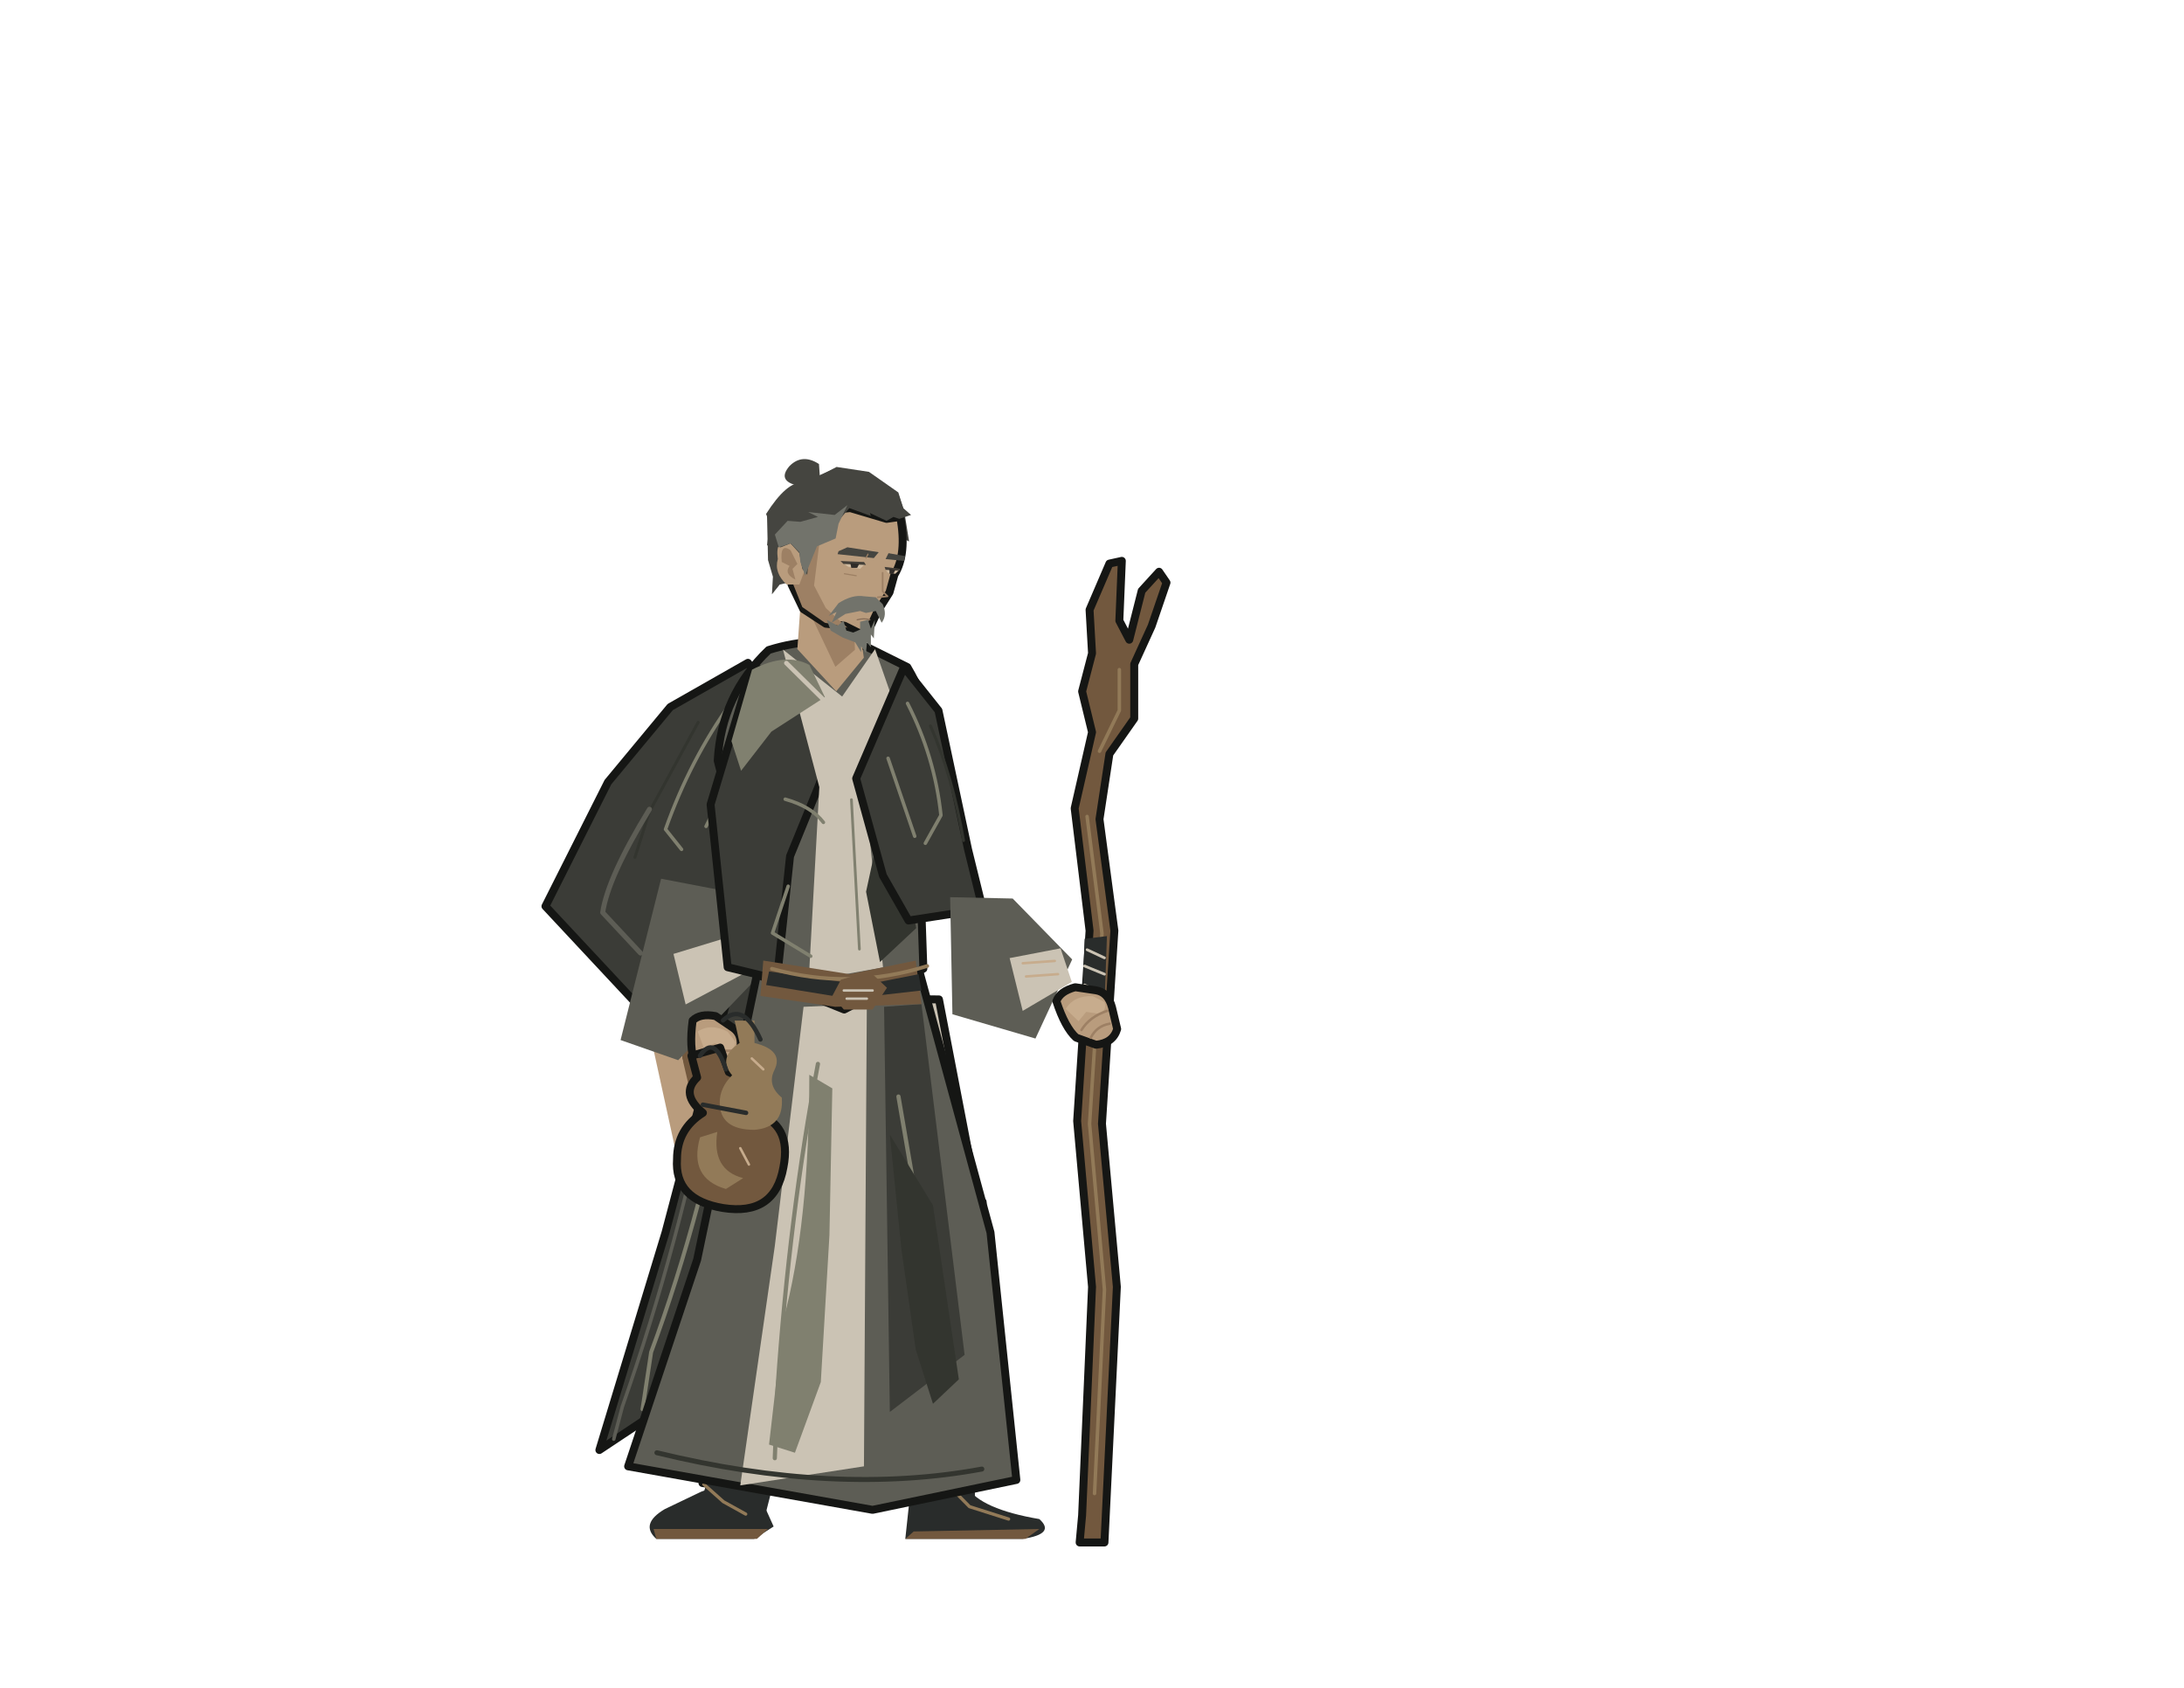
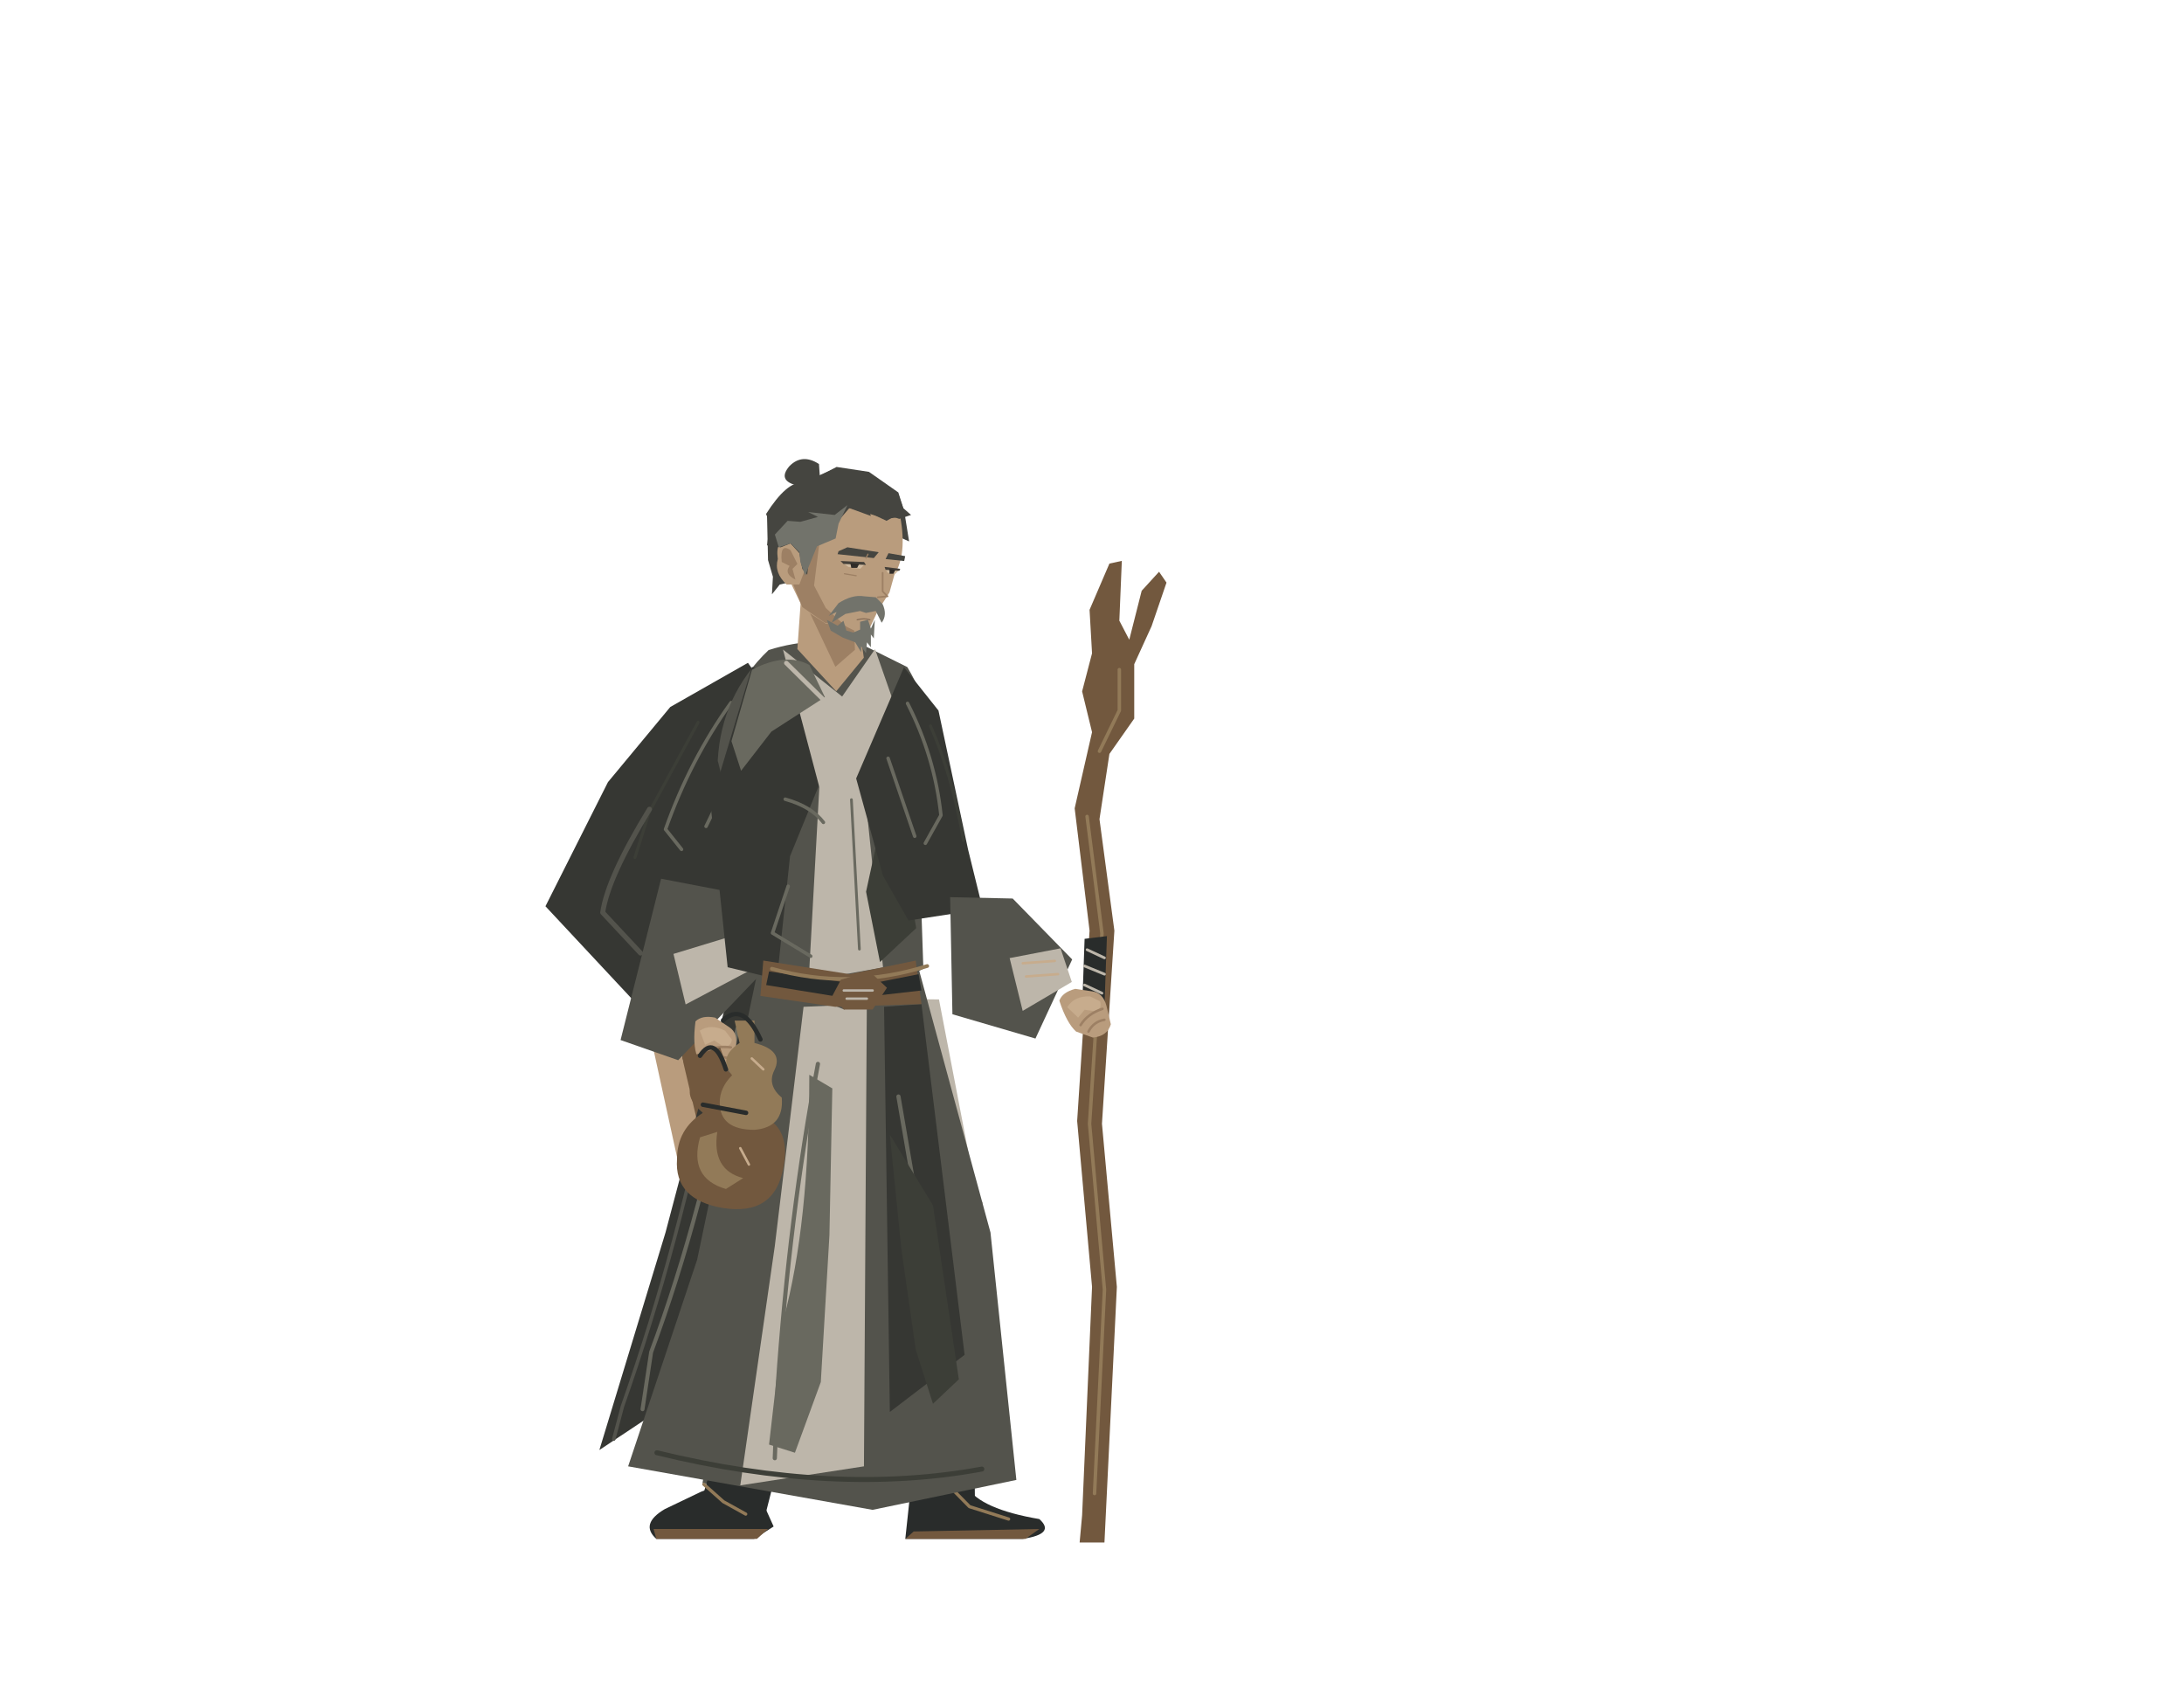
<svg xmlns="http://www.w3.org/2000/svg" viewBox="-100 -140 880 680" role="img" aria-label="HONRO damheo.v010 idle">
  <g id="root" transform="matrix(1 0 0 1 0 0)" opacity="1" />
  <g id="prop_back" transform="matrix(0.99942 -0.0341 0.03412 1 -8.73683 10.37526)" opacity="1">
    <path id="stakes" d="M166.999 227.28L176.269 222.898L189.015 323.683L179.745 325.874Z" fill="#72583E" />
    <path id="second_stake" d="M156.57 244.808L165.84 240.426L182.062 321.492L171.634 326.969Z" fill="#B99C7D" />
    <path id="stake_chisel" d="M169.316 231.662L175.11 229.471 179.745 264.527 175.11 265.622Z" fill="#927A58" />
  </g>
  <g id="rear_thigh" transform="matrix(0.98554 -0.16946 0.16946 0.98554 -40.8651 43.67921)" opacity="1">
-     <path id="rear_leg" d="M201.761 257.954L233.048 266.718L222.619 375.17L184.38 372.979L184.38 363.12Z" fill="#5d5d55" stroke="#151614" stroke-width="3.2" stroke-linecap="round" stroke-linejoin="round" />
+     <path id="rear_leg" d="M201.761 257.954L233.048 266.718L222.619 375.17L184.38 372.979L184.38 363.12Z" fill="#53534C" />
  </g>
  <g id="rear_shin" transform="matrix(0.9886 0.1506 -0.1506 0.9886 72.26191 -24.20874)" opacity="1">
-     <path id="rear_lower_leg" d="M186.697 344.497L221.46 349.974L207.555 459.523L182.062 459.523Z" fill="#5d5d55" stroke="#151614" stroke-width="3.2" stroke-linecap="round" stroke-linejoin="round" />
+     <path id="rear_lower_leg" d="M186.697 344.497L221.46 349.974L207.555 459.523L182.062 459.523Z" fill="#53534C" />
    <path id="rear_ankle" d="M186.697 436.517L212.19 436.517L208.714 471.573L182.062 471.573Z" fill="#292C2B" />
  </g>
  <g id="rear_foot" transform="matrix(1 0 0 1 0 0)" opacity="1">
    <path id="rear_cloth_shoe" d="M182.468 461Q194.843 456 207.218 465L211.718 475L203.843 480L164.468 480Q157.718 474 167.843 468Z" fill="#292C2B" />
    <path id="rear_shoe_sole" d="M163.343 476L209.468 476L204.968 480L164.468 480Z" fill="#72583E" />
    <path id="rear_boot_seam" d="M183.593 458L191.468 465 200.468 470" fill="none" stroke="#927A58" stroke-width="1.3" stroke-linecap="round" stroke-linejoin="round" />
  </g>
  <g id="front_thigh" transform="matrix(0.99674 -0.08069 0.08069 0.99674 -20.15873 23.61957)" opacity="1">
-     <path id="front_leg" d="M242.317 259.049L278.239 262.336L290.985 378.457L252.746 378.457Z" fill="#cbc3b4" stroke="#151614" stroke-width="3.2" stroke-linecap="round" stroke-linejoin="round" />
+     <path id="front_leg" d="M242.317 259.049L278.239 262.336L290.985 378.457L252.746 378.457Z" fill="#BDB6AA" />
  </g>
  <g id="front_shin" transform="matrix(0.99758 0.06949 -0.06949 0.99758 32.98898 -18.29163)" opacity="1">
-     <path id="front_lower_leg" d="M257.381 343.401L287.509 343.401L290.985 466.096L264.334 466.096Z" fill="#cbc3b4" stroke="#151614" stroke-width="3.2" stroke-linecap="round" stroke-linejoin="round" />
+     <path id="front_lower_leg" d="M257.381 343.401L287.509 343.401L290.985 466.096L264.334 466.096Z" fill="#BDB6AA" />
    <path id="front_ankle" d="M264.334 426.658L289.826 426.658L293.303 470.477L267.81 473.764Z" fill="#292C2B" />
  </g>
  <g id="front_foot" transform="matrix(1 0 0 1 0 0)" opacity="1">
    <path id="front_cloth_shoe" d="M267.022 459L289.522 459Q295.147 468 318.772 472Q325.522 478 312.022 480L264.772 480Z" fill="#292C2B" />
    <path id="front_shoe_sole" d="M268.147 477L318.772 476L313.147 480L264.772 480Z" fill="#72583E" />
    <path id="front_boot_seam" d="M282.772 459L290.647 467 306.397 472" fill="none" stroke="#927A58" stroke-width="1.3" stroke-linecap="round" stroke-linejoin="round" />
  </g>
  <g id="rear_cloth" transform="matrix(1 0 0 1 0 2.19096)" opacity="1">
-     <path id="robe_back" d="M198.285 240.426L242.317 256.858L215.666 392.698L141.506 441.995L168.157 354.356Z" fill="#3b3c37" stroke="#151614" stroke-width="3.2" stroke-linecap="round" stroke-linejoin="round" />
-     <path id="rear_robe_folds" d="M197.126 272.195Q183.221 346.688 162.364 402.558L158.887 425.563M208.714 299.582L195.968 360.929" fill="none" stroke="#80806f" stroke-width="1.6" stroke-linecap="round" stroke-linejoin="round" />
-     <path id="robe_bound_edge" d="M187.856 286.436Q173.951 358.738 150.776 424.467L147.3 437.613" fill="none" stroke="#5d5d55" stroke-width="1.4" stroke-linecap="round" stroke-linejoin="round" />
+     <path id="robe_back" d="M198.285 240.426L242.317 256.858L215.666 392.698L141.506 441.995L168.157 354.356Z" fill="#363733" />
+     <path id="rear_robe_folds" d="M197.126 272.195Q183.221 346.688 162.364 402.558L158.887 425.563M208.714 299.582L195.968 360.929" fill="none" stroke="#69695F" stroke-width="1.6" stroke-linecap="round" stroke-linejoin="round" />
+     <path id="robe_bound_edge" d="M187.856 286.436Q173.951 358.738 150.776 424.467L147.3 437.613" fill="none" stroke="#53534C" stroke-width="1.4" stroke-linecap="round" stroke-linejoin="round" />
  </g>
  <g id="pelvis" transform="matrix(1 0 0 1 0 2.19096)" opacity="1" />
  <g id="rear_upper_arm" transform="matrix(0.99806 0.06229 -0.06229 0.99806 4.27237 -9.81513)" opacity="1" />
  <g id="rear_sleeve" transform="matrix(0.99806 0.06229 -0.06229 0.99806 4.27237 -9.81513)" opacity="1">
-     <path id="rear_sleeve" d="M205.238 124.305L230.73 156.074L216.825 211.944L171.634 266.718L129.919 227.28L151.935 175.793L175.11 144.024Z" fill="#3b3c37" stroke="#151614" stroke-width="3.2" stroke-linecap="round" stroke-linejoin="round" />
-     <path id="rear_sleeve_folds" d="M199.444 140.737Q184.38 164.838 176.269 193.32L183.221 200.989M206.396 157.169L192.491 191.129" fill="none" stroke="#80806f" stroke-width="1.4" stroke-linecap="round" stroke-linejoin="round" />
-     <path id="rear_sleeve_seam" d="M186.697 149.501L169.316 186.748 164.681 205.371" fill="none" stroke="#33352f" stroke-width="1.2" stroke-linecap="round" stroke-linejoin="round" />
-     <path id="sleeve_weight" d="M169.316 185.652Q154.252 214.135 153.094 228.376L169.316 243.713" fill="none" stroke="#5d5d55" stroke-width="2" stroke-linecap="round" stroke-linejoin="round" />
+     <path id="rear_sleeve" d="M205.238 124.305L230.73 156.074L216.825 211.944L171.634 266.718L129.919 227.28L151.935 175.793L175.11 144.024Z" fill="#363733" />
+     <path id="rear_sleeve_folds" d="M199.444 140.737Q184.38 164.838 176.269 193.32L183.221 200.989M206.396 157.169L192.491 191.129" fill="none" stroke="#69695F" stroke-width="1.4" stroke-linecap="round" stroke-linejoin="round" />
+     <path id="rear_sleeve_seam" d="M186.697 149.501L169.316 186.748 164.681 205.371" fill="none" stroke="#3C3E37" stroke-width="1.2" stroke-linecap="round" stroke-linejoin="round" />
+     <path id="sleeve_weight" d="M169.316 185.652Q154.252 214.135 153.094 228.376L169.316 243.713" fill="none" stroke="#53534C" stroke-width="2" stroke-linecap="round" stroke-linejoin="round" />
  </g>
  <g id="rear_forearm" transform="matrix(0.99214 -0.12514 0.12514 0.99214 -32.73303 25.51257)" opacity="1">
-     <path id="rear_sleeve_light" d="M173.951 211.944L207.555 222.898L212.19 252.476L171.634 285.341L149.618 274.386Z" fill="#5d5d55" />
-     <path id="rear_cuff" d="M175.11 242.617L200.602 238.235L206.396 252.476L177.428 263.431Z" fill="#cbc3b4" />
+     <path id="rear_sleeve_light" d="M173.951 211.944L207.555 222.898L212.19 252.476L171.634 285.341L149.618 274.386Z" fill="#53534C" />
+     <path id="rear_cuff" d="M175.11 242.617L200.602 238.235L206.396 252.476L177.428 263.431Z" fill="#BDB6AA" />
  </g>
  <g id="rear_hand" transform="matrix(0.98172 -0.19032 0.19032 0.98172 -48.59991 40.52712)" opacity="1">
-     <path id="rear_hand_shape" d="M179.62 269.75Q183.16 267.39 189.06 269.75L194.96 275.65Q198.5 279.19 196.14 285.09L192.6 293.35Q187.88 296.89 181.98 293.35L177.26 286.27Q176.08 280.37 179.62 269.75Z" fill="#B99C7D" stroke="#151614" stroke-width="3.2" stroke-linecap="round" stroke-linejoin="round" />
-     <path id="rear_thumb" d="M180.8 274.47Q186.7 272.11 192.6 276.83L194.96 281.55Q193.78 285.09 190.24 283.91L186.7 280.37 181.98 281.55Z" fill="#C7AC8D" />
-     <path id="rear_knuckles" d="M180.8 285.09Q186.7 282.73 193.78 285.09M181.98 289.81Q186.7 287.45 191.42 289.81" fill="none" stroke="#9D8064" stroke-width="1" stroke-linecap="round" stroke-linejoin="round" />
+     <path id="rear_hand_shape" d="M180.697 270.291Q183.697 268.291 188.697 270.291L193.697 275.291Q196.697 278.291 194.697 283.291L191.697 290.291Q187.697 293.291 182.697 290.291L178.697 284.291Q177.697 279.291 180.697 270.291Z" fill="#B99C7D" />
+     <path id="rear_thumb" d="M181.697 274.291Q186.697 272.291 191.697 276.291L193.697 280.291Q192.697 283.291 189.697 282.291L186.697 279.291 182.697 280.291Z" fill="#C7AC8D" />
+     <path id="rear_knuckles" d="M181.697 283.291Q186.697 281.291 192.697 283.291M182.697 287.291Q186.697 285.291 190.697 287.291" fill="none" stroke="#9D8064" stroke-width="1" stroke-linecap="round" stroke-linejoin="round" />
  </g>
  <g id="front_cloth" transform="matrix(1 0 0 1 0 2.19096)" opacity="1">
-     <path id="robe_skirt" d="M206.396 243.713L268.969 243.713L299.096 354.356L309.525 454.045L251.588 466.096L153.094 448.568L180.904 365.311Z" fill="#5d5d55" stroke="#151614" stroke-width="3.2" stroke-linecap="round" stroke-linejoin="round" />
-     <path id="robe_inner" d="M223.778 263.431L249.27 262.336L248.111 448.568L198.285 456.236L212.19 359.834Z" fill="#cbc3b4" />
-     <path id="robe_front_edge" d="M256.223 263.431L271.286 262.336L288.668 403.653L258.54 426.658Z" fill="#3b3c37" />
-     <path id="front_robe_folds" d="M229.571 286.436Q217.984 347.783 213.349 416.799L212.19 445.281M262.016 299.582L277.08 387.221 279.397 414.608" fill="none" stroke="#80806f" stroke-width="1.7" stroke-linecap="round" stroke-linejoin="round" />
-     <path id="robe_hem" d="M164.681 443.09Q236.524 460.618 295.62 449.663" fill="none" stroke="#33352f" stroke-width="2" stroke-linecap="round" stroke-linejoin="round" />
-     <path id="robe_weight" d="M226.095 290.818Q226.095 351.07 215.666 389.412L209.873 439.804 220.301 443.09 230.73 414.608 234.206 355.452 235.365 296.296Z" fill="#80806f" />
-     <path id="robe_knee_shadow" d="M258.54 314.919L275.921 343.401 286.35 413.512 275.921 423.372 268.969 401.462 263.175 360.929Z" fill="#33352f" />
+     <path id="robe_skirt" d="M206.396 243.713L268.969 243.713L299.096 354.356L309.525 454.045L251.588 466.096L153.094 448.568L180.904 365.311Z" fill="#53534C" />
+     <path id="robe_inner" d="M223.778 263.431L249.27 262.336L248.111 448.568L198.285 456.236L212.19 359.834Z" fill="#BDB6AA" />
+     <path id="robe_front_edge" d="M256.223 263.431L271.286 262.336L288.668 403.653L258.54 426.658Z" fill="#363733" />
+     <path id="front_robe_folds" d="M229.571 286.436Q217.984 347.783 213.349 416.799L212.19 445.281M262.016 299.582L277.08 387.221 279.397 414.608" fill="none" stroke="#69695F" stroke-width="1.7" stroke-linecap="round" stroke-linejoin="round" />
+     <path id="robe_hem" d="M164.681 443.09Q236.524 460.618 295.62 449.663" fill="none" stroke="#3C3E37" stroke-width="2" stroke-linecap="round" stroke-linejoin="round" />
+     <path id="robe_weight" d="M226.095 290.818Q226.095 351.07 215.666 389.412L209.873 439.804 220.301 443.09 230.73 414.608 234.206 355.452 235.365 296.296Z" fill="#69695F" />
+     <path id="robe_knee_shadow" d="M258.54 314.919L275.921 343.401 286.35 413.512 275.921 423.372 268.969 401.462 263.175 360.929Z" fill="#3C3E37" />
  </g>
  <g id="prop_hip" transform="matrix(1 0 0 1 0 2.19096)" opacity="1">
-     <path id="gourd_large" d="M178.586 283.15L190.174 279.863L193.65 289.723Q206.396 295.2 204.079 306.155Q219.143 310.537 215.666 328.065Q212.19 347.783 191.333 344.497Q171.634 341.211 172.792 324.778Q172.792 312.728 183.221 306.155Q173.951 298.487 180.904 291.914Z" fill="#72583E" stroke="#151614" stroke-width="3.2" stroke-linecap="round" stroke-linejoin="round" />
+     <path id="gourd_large" d="M178.586 283.15L190.174 279.863L193.65 289.723Q206.396 295.2 204.079 306.155Q219.143 310.537 215.666 328.065Q212.19 347.783 191.333 344.497Q171.634 341.211 172.792 324.778Q172.792 312.728 183.221 306.155Q173.951 298.487 180.904 291.914Z" fill="#72583E" />
    <path id="gourd_small" d="M196 269 L204 269 L204 278 Q216 281 212 289 Q209 295 215 300 Q216 312 204 313 Q190 313 190 302 Q190 296 195 291 Q189 284 198 278Z" fill="#927A58" />
    <path id="gourd_cord" d="M182.062 283.15Q187.856 274.386 192.491 288.627M183.221 302.869L200.602 306.155M191.333 268.909Q199.444 261.24 206.396 276.577" fill="none" stroke="#292C2B" stroke-width="1.8" stroke-linecap="round" stroke-linejoin="round" />
    <path id="gourd_light" d="M182.062 316.014Q177.428 332.447 192.491 336.829L199.444 332.447Q186.697 329.16 189.015 313.823Z" fill="#927A58" />
    <path id="gourd_scratch" d="M198.285 320.396L201.761 326.969M202.92 284.245L207.555 288.627" fill="none" stroke="#C7AC8D" stroke-width="1" stroke-linecap="round" stroke-linejoin="round" />
  </g>
  <g id="thorax" transform="matrix(0.99942 -0.0341 0.03412 1 -8.73683 10.37526)" opacity="1">
-     <path id="torso" d="M214.507 118.828Q234.206 113.35 253.905 118.828L270.127 127.591Q282.874 150.597 280.556 180.175L272.445 215.23 272.445 249.19 240 264.527 205.238 249.19Q195.968 222.898 199.444 194.416L192.491 162.647Q194.809 136.355 214.507 118.828Z" fill="#5d5d55" stroke="#151614" stroke-width="3.2" stroke-linecap="round" stroke-linejoin="round" />
-     <path id="torso_outer" d="M207.555 125.4L226.095 131.973L236.524 165.933L220.301 202.084L213.349 251.381L193.65 245.904L189.015 180.175Z" fill="#3b3c37" stroke="#151614" stroke-width="3.2" stroke-linecap="round" stroke-linejoin="round" />
-     <path id="inner_lapel" d="M220.301 118.828L243.476 138.546L257.381 119.923L268.969 157.169L251.588 181.27L256.223 248.095L226.095 252.476L233.048 174.697Z" fill="#cbc3b4" />
-     <path id="shoulder_plane" d="M207.555 126.496Q221.46 119.923 230.73 125.4L236.524 138.546 214.507 151.692 201.761 167.029 198.285 154.978Z" fill="#80806f" />
-     <path id="rib_plane" d="M263.175 167.029L277.08 164.838 266.651 207.562 270.127 232.758 255.064 245.904 250.429 217.421Z" fill="#33352f" />
-     <path id="chest_fold" d="M219.143 179.079Q229.571 182.366 234.206 188.939M219.143 214.135L212.19 232.758 227.254 242.617" fill="none" stroke="#80806f" stroke-width="1.4" stroke-linecap="round" stroke-linejoin="round" />
-     <path id="collar_edge" d="M221.46 124.305L241.159 145.119 236.524 172.506M257.381 124.305L262.016 154.978" fill="none" stroke="#cbc3b4" stroke-width="1.8" stroke-linecap="round" stroke-linejoin="round" />
-     <path id="lapel_seam" d="M245.794 180.175L246.952 240.426" fill="none" stroke="#80806f" stroke-width="1.1" stroke-linecap="round" stroke-linejoin="round" />
+     <path id="torso" d="M214.507 118.828Q234.206 113.35 253.905 118.828L270.127 127.591Q282.874 150.597 280.556 180.175L272.445 215.23 272.445 249.19 240 264.527 205.238 249.19Q195.968 222.898 199.444 194.416L192.491 162.647Q194.809 136.355 214.507 118.828Z" fill="#53534C" />
+     <path id="torso_outer" d="M207.555 125.4L226.095 131.973L236.524 165.933L220.301 202.084L213.349 251.381L193.65 245.904L189.015 180.175Z" fill="#363733" />
+     <path id="inner_lapel" d="M220.301 118.828L243.476 138.546L257.381 119.923L268.969 157.169L251.588 181.27L256.223 248.095L226.095 252.476L233.048 174.697Z" fill="#BDB6AA" />
+     <path id="shoulder_plane" d="M207.555 126.496Q221.46 119.923 230.73 125.4L236.524 138.546 214.507 151.692 201.761 167.029 198.285 154.978Z" fill="#69695F" />
+     <path id="rib_plane" d="M263.175 167.029L277.08 164.838 266.651 207.562 270.127 232.758 255.064 245.904 250.429 217.421Z" fill="#3C3E37" />
+     <path id="chest_fold" d="M219.143 179.079Q229.571 182.366 234.206 188.939M219.143 214.135L212.19 232.758 227.254 242.617" fill="none" stroke="#69695F" stroke-width="1.4" stroke-linecap="round" stroke-linejoin="round" />
+     <path id="collar_edge" d="M221.46 124.305L241.159 145.119 236.524 172.506M257.381 124.305L262.016 154.978" fill="none" stroke="#BDB6AA" stroke-width="1.8" stroke-linecap="round" stroke-linejoin="round" />
+     <path id="lapel_seam" d="M245.794 180.175L246.952 240.426" fill="none" stroke="#69695F" stroke-width="1.1" stroke-linecap="round" stroke-linejoin="round" />
  </g>
  <g id="neck" transform="matrix(0.99942 -0.0341 0.03412 1 -8.73683 10.37526)" opacity="1">
    <path id="neck" d="M228.412 96.918L250.429 102.395 252.746 123.21 241.159 136.355 226.095 118.828Z" fill="#B99C7D" />
    <path id="neck_turn" d="M230.73 102.395L249.27 111.159 249.27 119.923 241.159 126.496Z" fill="#9D8064" />
  </g>
  <g id="front_upper_arm" transform="matrix(0.98997 0.1413 -0.1413 0.98997 17.14979 -35.36167)" opacity="1" />
  <g id="front_sleeve" transform="matrix(0.98997 0.1413 -0.1413 0.98997 17.14979 -35.36167)" opacity="1">
-     <path id="front_sleeve" d="M267.81 127.591L284.033 142.928L303.731 196.607L313.001 219.612L284.033 228.376L271.286 211.944L255.064 174.697Z" fill="#3b3c37" stroke="#151614" stroke-width="3.2" stroke-linecap="round" stroke-linejoin="round" />
-     <path id="front_sleeve_folds" d="M271.286 141.833Q285.191 161.551 290.985 184.556L286.35 196.607M266.651 164.838L281.715 194.416" fill="none" stroke="#80806f" stroke-width="1.4" stroke-linecap="round" stroke-linejoin="round" />
-     <path id="front_sleeve_seam" d="M281.715 149.501Q293.303 168.124 301.414 193.32" fill="none" stroke="#33352f" stroke-width="1.2" stroke-linecap="round" stroke-linejoin="round" />
+     <path id="front_sleeve" d="M267.81 127.591L284.033 142.928L303.731 196.607L313.001 219.612L284.033 228.376L271.286 211.944L255.064 174.697Z" fill="#363733" />
+     <path id="front_sleeve_folds" d="M271.286 141.833Q285.191 161.551 290.985 184.556L286.35 196.607M266.651 164.838L281.715 194.416" fill="none" stroke="#69695F" stroke-width="1.4" stroke-linecap="round" stroke-linejoin="round" />
+     <path id="front_sleeve_seam" d="M281.715 149.501Q293.303 168.124 301.414 193.32" fill="none" stroke="#3C3E37" stroke-width="1.2" stroke-linecap="round" stroke-linejoin="round" />
  </g>
  <g id="front_forearm" transform="matrix(0.97077 -0.24001 0.24001 0.97077 -56.31945 81.34329)" opacity="1">
-     <path id="front_sleeve_light" d="M295.62 217.421L319.954 223.994L337.335 253.572L315.319 280.959L285.191 263.431Z" fill="#5d5d55" />
-     <path id="front_cuff" d="M313.001 246.999L333.859 248.095L335.017 262.336L313.001 268.909Z" fill="#cbc3b4" />
+     <path id="front_sleeve_light" d="M295.62 217.421L319.954 223.994L337.335 253.572L315.319 280.959L285.191 263.431Z" fill="#53534C" />
+     <path id="front_cuff" d="M313.001 246.999L333.859 248.095L335.017 262.336L313.001 268.909Z" fill="#BDB6AA" />
    <path id="cuff_wear" d="M317.636 250.286L330.382 252.476M317.636 255.763L330.382 257.954" fill="none" stroke="#C7AC8D" stroke-width="1" stroke-linecap="round" stroke-linejoin="round" />
  </g>
  <g id="belt" transform="matrix(1 0 0 1 0 2.19096)" opacity="1">
    <path id="belt" d="M207.555 244.808L242.317 250.286L268.969 244.808L271.286 262.336L236.524 263.431L206.396 259.049Z" fill="#72583E" />
    <path id="belt_inner" d="M209.873 249.19L248.111 254.667L270.127 250.286L271.286 256.858L242.317 260.145L208.714 254.667Z" fill="#292C2B" />
    <path id="belt_edge" d="M211.031 248.095Q242.317 256.858 273.604 246.999" fill="none" stroke="#927A58" stroke-width="1.5" stroke-linecap="round" stroke-linejoin="round" />
    <path id="belt_knot" d="M238.841 252.476L250.429 249.19 257.381 255.763 251.588 264.527 240 264.527 235.365 259.049Z" fill="#72583E" />
-     <path id="belt_knot_stitch" d="M240 256.858L251.588 256.858M241.159 260.145L249.27 260.145" fill="none" stroke="#cbc3b4" stroke-width="1" stroke-linecap="round" stroke-linejoin="round" />
+     <path id="belt_knot_stitch" d="M240 256.858L251.588 256.858M241.159 260.145L249.27 260.145" fill="none" stroke="#BDB6AA" stroke-width="1" stroke-linecap="round" stroke-linejoin="round" />
  </g>
  <g id="weapon" transform="matrix(1 0 0 1 3 -9.09548)" opacity="1">
-     <path id="staff" d="M333.017 479.573L337.017 387.552L331.017 320.728L336.017 244.044L330.017 194.748L337.017 164.074L333.017 147.642L337.017 132.305L336.017 114.777L344.017 96.154L349.017 95.059L348.017 119.159L352.017 126.828L357.017 107.109L364.017 99.441L367.017 103.823L361.017 121.35L354.017 136.687L354.017 158.597L344.017 172.838L340.017 199.129L346.017 244.044L341.017 321.824L347.017 387.552L342.017 490.528L332.017 490.528Z" fill="#72583E" stroke="#151614" stroke-width="3.2" stroke-linecap="round" stroke-linejoin="round" />
+     <path id="staff" d="M333.017 479.573L337.017 387.552L331.017 320.728L336.017 244.044L330.017 194.748L337.017 164.074L333.017 147.642L337.017 132.305L336.017 114.777L344.017 96.154L349.017 95.059L348.017 119.159L352.017 126.828L357.017 107.109L364.017 99.441L367.017 103.823L361.017 121.35L354.017 136.687L354.017 158.597L344.017 172.838L340.017 199.129L346.017 244.044L341.017 321.824L347.017 387.552L342.017 490.528L332.017 490.528Z" fill="#72583E" />
    <path id="staff_grain" d="M338.017 470.809L342.017 388.648 336.017 321.824 341.017 245.14 335.017 198.034M340.017 171.742L348.017 155.31 348.017 138.878" fill="none" stroke="#927A58" stroke-width="1.4" stroke-linecap="round" stroke-linejoin="round" />
    <path id="staff_wrap" d="M334.017 247.331L343.017 246.235 342.017 274.718 333.017 275.813Z" fill="#292C2B" />
-     <path id="staff_wrap_cord" d="M335.017 251.713L342.017 254.999M334.017 258.286L342.017 261.572M334.017 265.954L341.017 269.24" fill="none" stroke="#cbc3b4" stroke-width="1.1" stroke-linecap="round" stroke-linejoin="round" />
+     <path id="staff_wrap_cord" d="M335.017 251.713L342.017 254.999M334.017 258.286L342.017 261.572M334.017 265.954L341.017 269.24" fill="none" stroke="#BDB6AA" stroke-width="1.1" stroke-linecap="round" stroke-linejoin="round" />
  </g>
  <g id="front_hand" transform="matrix(0.80288 -0.59614 0.59614 0.80288 -95.84084 245.8042)" opacity="1">
-     <path id="front_hand_shape" d="M327.94 265.37Q331.48 263.01 337.38 265.37L343.28 271.27Q346.82 274.81 344.46 280.71L340.92 288.97Q336.2 292.51 330.3 288.97L325.58 281.89Q324.4 275.99 327.94 265.37Z" fill="#B99C7D" stroke="#151614" stroke-width="3.2" stroke-linecap="round" stroke-linejoin="round" />
-     <path id="front_thumb" d="M329.12 270.09Q335.02 267.73 340.92 272.45L343.28 277.17Q342.1 280.71 338.56 279.53L335.02 275.99 330.3 277.17Z" fill="#C7AC8D" />
-     <path id="front_knuckles" d="M329.12 280.71Q335.02 278.35 342.1 280.71M330.3 285.43Q335.02 283.07 339.74 285.43" fill="none" stroke="#9D8064" stroke-width="1" stroke-linecap="round" stroke-linejoin="round" />
+     <path id="front_hand_shape" d="M329.017 265.909Q332.017 263.909 337.017 265.909L342.017 270.909Q345.017 273.909 343.017 278.909L340.017 285.909Q336.017 288.909 331.017 285.909L327.017 279.909Q326.017 274.909 329.017 265.909Z" fill="#B99C7D" />
+     <path id="front_thumb" d="M330.017 269.909Q335.017 267.909 340.017 271.909L342.017 275.909Q341.017 278.909 338.017 277.909L335.017 274.909 331.017 275.909Z" fill="#C7AC8D" />
+     <path id="front_knuckles" d="M330.017 278.909Q335.017 276.909 341.017 278.909M331.017 282.909Q335.017 280.909 339.017 282.909" fill="none" stroke="#9D8064" stroke-width="1" stroke-linecap="round" stroke-linejoin="round" />
  </g>
  <g id="head" transform="matrix(1 0 0 1 -5.04617 2.19097)" opacity="1">
    <path id="topknot" d="M226.346 53.434Q218.056 51.461 223.188 45.539Q228.32 40.407 235.031 44.749L235.425 50.276Z" fill="#454540" />
    <path id="hair_back" d="M214.108 65.672Q217.661 57.382 227.53 53.434L242.136 45.934 255.164 47.908 267.007 56.198 269.375 63.698 271.349 75.936 267.796 74.357 261.48 89.753 229.504 100.806 224.372 92.122 219.24 93.306 216.082 97.254 216.476 90.148 214.503 83.437Z" fill="#454540" />
-     <path id="face_plane" d="M239.768 63.304L247.663 62.514 262.269 66.856 267.796 66.067Q270.56 81.068 265.428 89.358L263.454 96.464 258.717 103.965 255.559 110.676 251.611 113.044 245.294 109.886 237.794 109.097 228.714 103.175 223.977 93.306 229.899 78.7Z" fill="#B99C7D" stroke="#151614" stroke-width="3.2" stroke-linecap="round" stroke-linejoin="round" />
+     <path id="face_plane" d="M239.768 63.304L247.663 62.514 262.269 66.856 267.796 66.067Q270.56 81.068 265.428 89.358L263.454 96.464 258.717 103.965 255.559 110.676 251.611 113.044 245.294 109.886 237.794 109.097 228.714 103.175 223.977 93.306 229.899 78.7Z" fill="#B99C7D" />
    <path id="temple_shadow" d="M231.478 77.515L235.425 74.752 233.057 93.701 237.794 102.78 246.479 110.676 237.399 108.702 228.32 102.385 224.372 92.516Z" fill="#9D8064" />
    <path id="ear" d="M223.582 76.726Q217.266 74.357 218.45 83.042Q216.871 88.569 222.003 93.306L227.135 93.306 229.504 86.99 227.135 80.279Z" fill="#B99C7D" />
    <path id="ear_fold" d="M223.582 79.489Q219.24 76.331 220.029 84.226L223.188 85.805Q220.819 88.963 225.556 91.332L224.372 86.99 226.346 85.016Z" fill="#9D8064" />
    <path id="near_brow" d="M242.926 79.884L246.479 78.305 259.111 80.279 257.137 82.647 242.531 81.068Z" fill="#454540" />
    <path id="far_brow" d="M263.059 80.673L269.77 81.858 269.375 83.832 261.875 83.042Z" fill="#454540" />
    <path id="near_eye" d="M244.11 84.226L253.585 85.016 251.611 86.99 246.874 86.2Z" fill="#D0BBA0" />
    <path id="near_lid" d="M243.715 83.832L253.19 84.226 253.979 85.41 244.9 85.016Z" fill="#454039" />
    <path id="near_pupil" d="M247.663 84.621L251.216 85.016 250.427 86.595 248.058 86.595Z" fill="#302C28" />
    <path id="far_eye" d="M261.875 86.99L267.401 87.384 265.822 88.963 262.664 88.569Z" fill="#D0BBA0" />
    <path id="far_lid" d="M261.48 86.2L267.796 86.99 267.401 87.779 261.875 87.384Z" fill="#454039" />
    <path id="far_pupil" d="M263.454 86.99L265.822 87.384 265.033 88.963 263.454 88.963Z" fill="#302C28" />
    <path id="nose" d="M260.69 88.569L260.69 96.069 262.664 98.043 258.717 98.438" fill="none" stroke="#9D8064" stroke-width="0.671" stroke-linecap="round" stroke-linejoin="round" />
    <path id="age_line" d="M245.294 88.963L250.032 89.753M254.769 81.068L253.979 82.647" fill="none" stroke="#9D8064" stroke-width="0.474" stroke-linecap="round" stroke-linejoin="round" />
    <path id="mouth" d="M250.427 107.517Q253.19 106.728 255.559 107.517" fill="none" stroke="#876D58" stroke-width="0.474" stroke-linecap="round" stroke-linejoin="round" />
    <path id="hair_front" d="M213.713 64.883Q222.003 51.855 228.32 52.25L242.136 46.329 255.164 48.302 267.007 56.987 268.981 62.514 272.139 65.277 267.401 66.856 265.033 66.067 262.269 67.646 255.559 64.488 255.953 65.672 247.268 62.514 242.531 68.041 234.241 71.988 231.478 79.489 230.293 89.358 228.32 86.99 227.135 80.673 223.582 76.726 219.635 78.305 214.108 77.515 215.292 68.83Z" fill="#454540" />
    <path id="grey_temple" d="M217.266 73.173L222.398 67.646 227.53 68.041 234.636 66.067 230.688 64.093 241.347 65.277 246.479 61.33 242.926 68.83 241.742 74.752 234.241 77.91 230.688 86.595 229.504 89.753 227.53 84.226 227.135 80.279 223.582 76.726 218.845 78.305Z" fill="#72736B" />
    <path id="moustache" d="M242.926 100.806Q248.453 97.254 253.19 98.043L257.927 98.438 260.69 101.201Q262.664 105.544 260.296 108.702L257.927 103.965 253.979 104.754 251.611 103.965 245.689 105.149 240.163 108.702 242.136 104.359 238.978 105.938Z" fill="#72736B" />
    <path id="beard" d="M238.189 107.517L242.531 109.886 244.9 107.912 246.084 111.86 248.847 112.65 251.611 111.465 251.611 108.307 254.769 107.517 255.953 111.07 257.532 107.517 257.137 115.018 255.953 113.439 255.953 118.571 254.374 116.597 253.979 120.94 252.006 118.176 252.006 120.545 249.637 116.597 244.505 114.623 239.768 111.86Z" fill="#72736B" />
  </g>
  <g id="qi" transform="matrix(0.5 0 0 0.5 216.5 96.5)" opacity="0">
-     <path id="qi_pressure" d="M399 184Q394 171 409 165Q416 149 432 159Q451 152 461 169Q480 173 474 190Q485 209 468 220Q460 236 442 226Q420 237 412 220Q393 216 401 201Z" fill="#5d5d55" />
-     <path id="qi_core" d="M421 177Q432 165 446 176Q460 177 459 192Q466 207 451 214Q436 221 425 210Q411 205 418 192Q413 182 421 177Z" fill="#cbc3b4" />
+     <path id="qi_pressure" d="M399 184Q394 171 409 165Q416 149 432 159Q451 152 461 169Q480 173 474 190Q485 209 468 220Q460 236 442 226Q420 237 412 220Q393 216 401 201Z" fill="#53534C" />
+     <path id="qi_core" d="M421 177Q432 165 446 176Q460 177 459 192Q466 207 451 214Q436 221 425 210Q411 205 418 192Q413 182 421 177Z" fill="#BDB6AA" />
  </g>
</svg>
